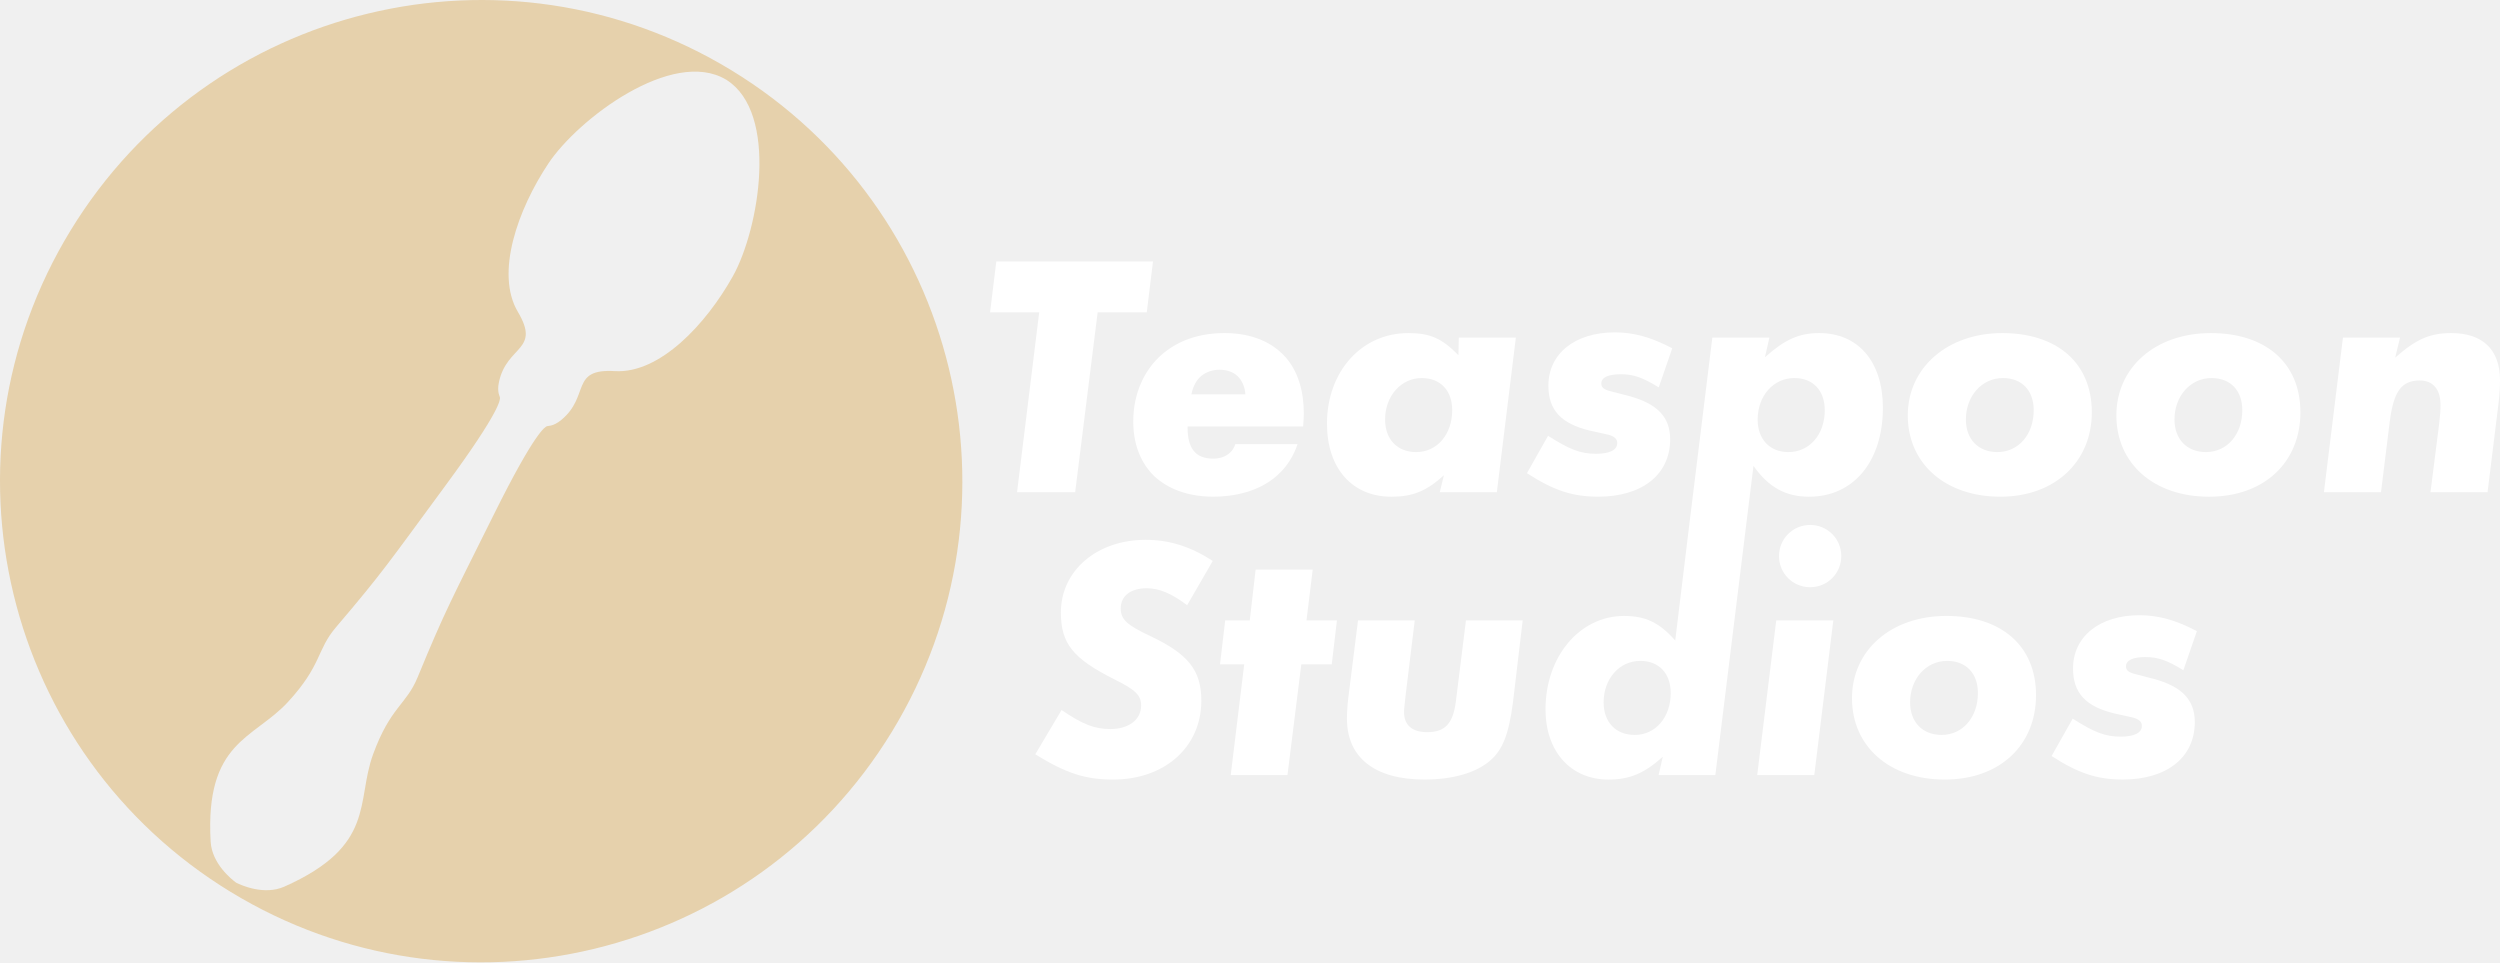
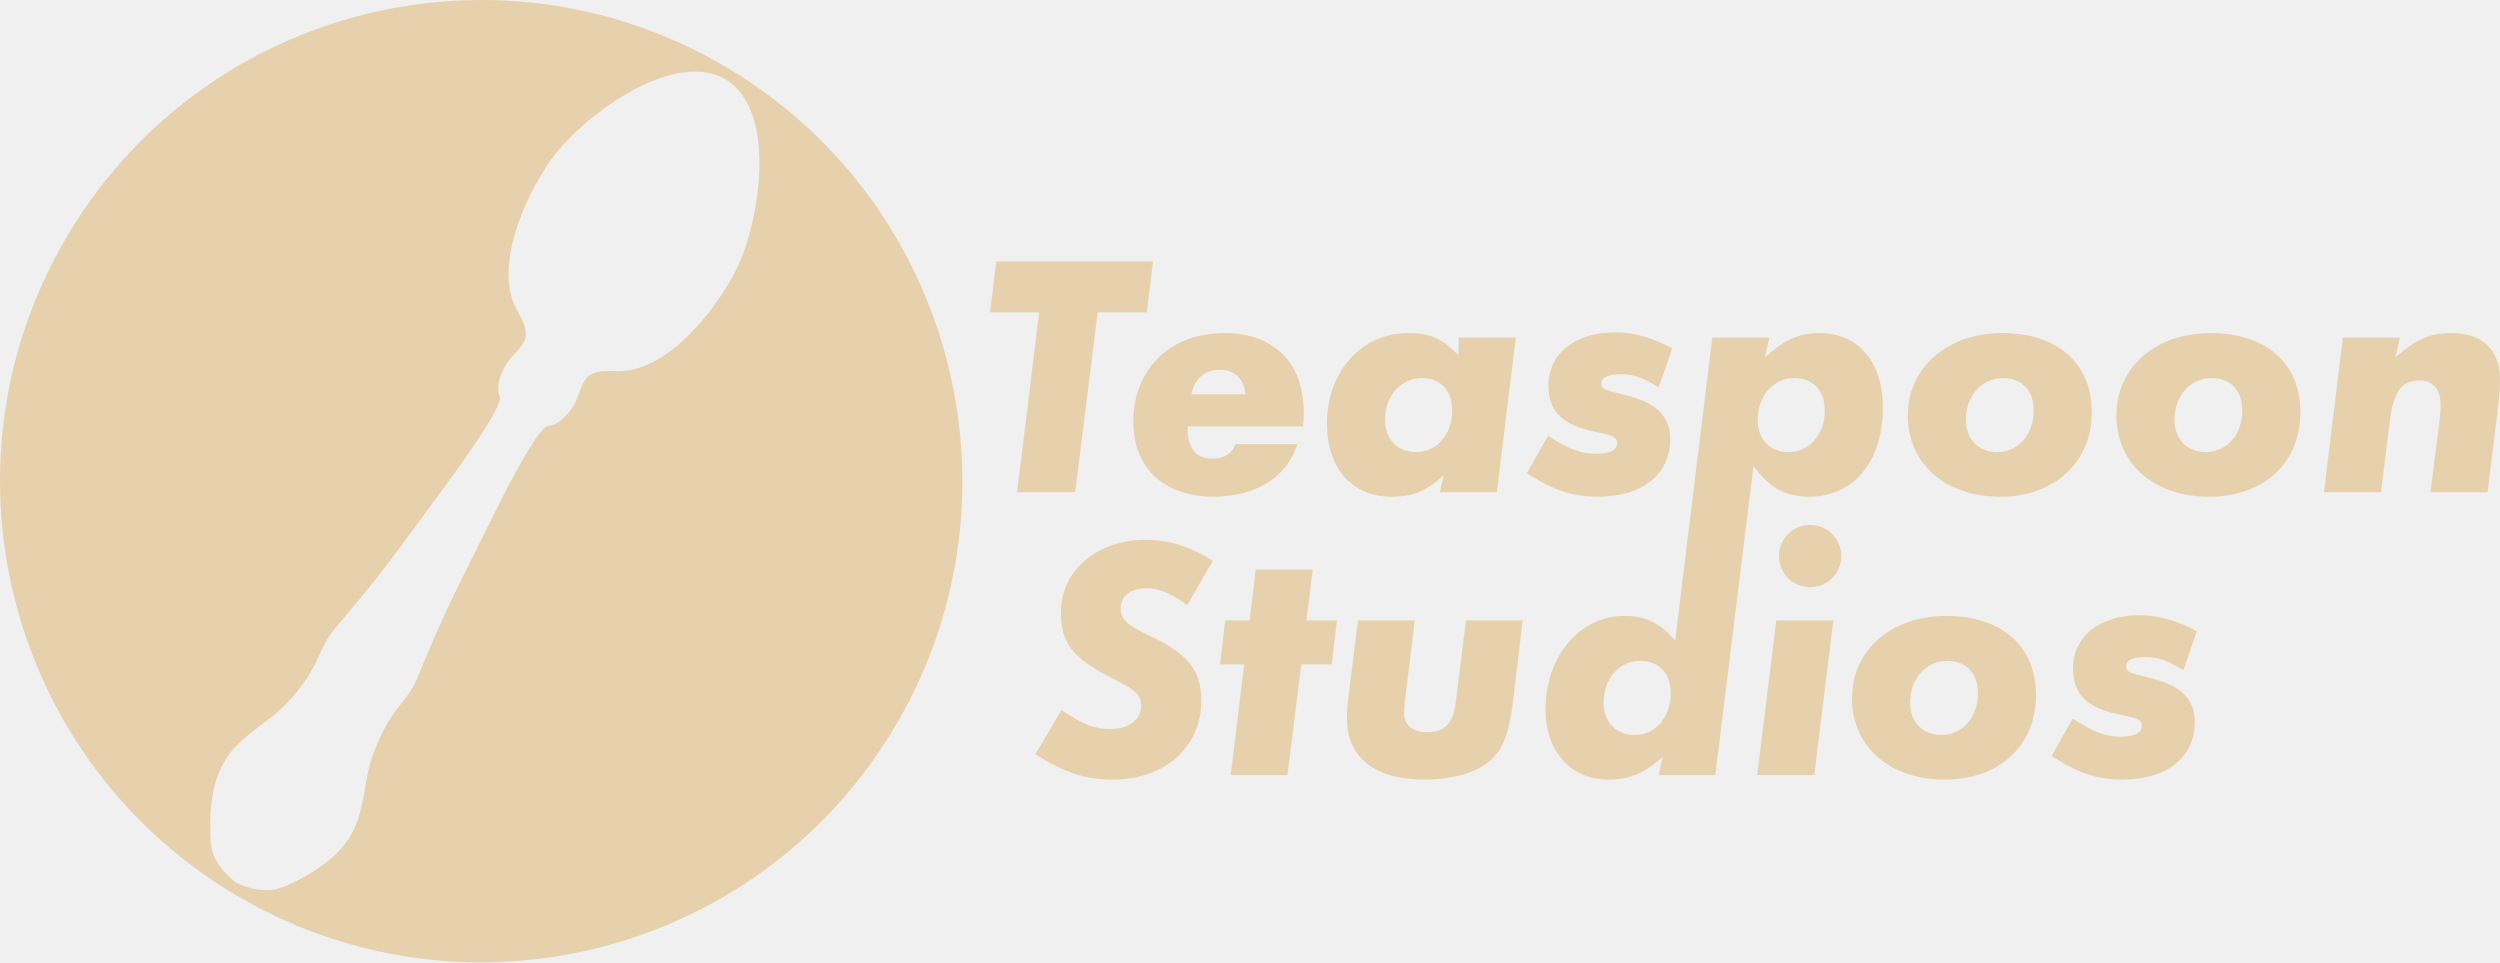
<svg xmlns="http://www.w3.org/2000/svg" id="Layer_2" data-name="Layer 2" viewBox="0 0 1858 715.22">
  <defs>
    <style>
      .col-main {
-         fill: white;
+         fill: rgb(230, 209, 172);
      }

      .col-sub {
        fill: rgb(230, 209, 172);
      }
    </style>
  </defs>
  <g id="Layer_4" data-name="Layer 4">
    <g>
      <g>
        <polygon class="col-main" points="799.06 365.81 815.78 232.12 852.28 232.12 856.91 194.33 740.45 194.33 735.82 232.12 772.33 232.12 755.87 365.81 799.06 365.81" />
        <path class="col-main" d="M964.37,330.07h-46.28c-.77,2.57-2.31,5.4-5.66,7.71s-7.2,3.09-10.8,3.09c-6.94,0-11.06-2.31-13.11-4.37-5.91-5.4-5.91-15.43-5.91-19.54h85.87c.26-3.09.51-6.43.51-9.77,0-14.91-3.6-31.88-15.43-43.71-8.23-8.23-21.85-15.94-43.45-15.94-23.4,0-39.08,8.48-49.11,18.25-9.77,9.51-18.77,25.45-18.77,47.56,0,20.57,8.23,33.42,15.68,40.62,6.43,5.91,19.8,15.17,43.96,15.17,13.63,0,35.22-3.09,49.88-18.25,5.14-5.14,9.77-12.34,12.6-20.82ZM891.62,280.45c3.34-3.34,8.74-5.66,14.65-5.66s10.28,1.8,13.37,4.63c3.34,3.08,5.66,8.23,5.91,13.63h-40.11c.77-4.11,2.83-9.26,6.17-12.6Z" />
        <path class="col-main" d="M1073.12,353.21l-3.09,12.6h42.42l14.14-114.92h-42.42l-.26,13.11c-12.34-12.6-21.08-16.45-37.28-16.45-34.71,0-60.42,28.54-60.42,67.36,0,33.16,18.77,54.25,47.82,54.25,15.94,0,25.97-4.11,39.08-15.94ZM1056.66,280.97c13.88,0,22.62,9.26,22.62,23.91,0,18-11.31,31.11-26.74,31.11-14.14,0-23.14-9.51-23.14-24.17,0-17.48,11.83-30.85,27.25-30.85Z" />
        <path class="col-main" d="M1241.26,326.47c0-16.45-9.51-26.48-30.59-32.14l-13.88-3.6c-4.89-1.28-6.69-2.83-6.69-5.66,0-4.63,5.14-6.94,14.66-6.94,9,0,15.94,2.31,28.02,9.77l10.03-29.05c-15.68-8.23-28.54-11.83-42.68-11.83-29.82,0-49.36,15.94-49.36,39.59,0,18,9.26,28.28,30.85,33.42l13.88,3.09c4.37,1.28,6.43,3.08,6.43,6.17,0,5.14-5.66,7.97-15.68,7.97-11.57,0-19.54-3.08-35.74-13.37l-15.68,27.77c19.8,12.85,33.94,17.48,52.96,17.48,32.65,0,53.48-16.45,53.48-42.68Z" />
        <path class="col-main" d="M1344.6,369.15c32.91,0,54.76-26.22,54.76-66.07,0-34.19-18.25-55.53-47.31-55.53-14.91,0-25.45,4.63-40.36,18l3.34-14.65h-42.42l-16.97,137.71h0l-10.61,87.41c-11.83-13.37-22.11-18.25-38.05-18.25-32.91,0-58.36,30.08-58.36,69.42,0,31.37,18.77,52.19,46.79,52.19,15.68,0,26.74-4.63,40.36-16.97l-3.09,13.63h42.16l23.11-187.43h0l5.24-42.33c11.31,15.94,23.91,22.88,41.39,22.88ZM1333.55,280.97c13.88,0,22.62,9.26,22.62,23.91,0,18-11.31,31.11-27,31.11-13.88,0-22.88-9.51-22.88-24.17,0-17.48,11.57-30.85,27.25-30.85ZM1214.95,546.2c-14.14,0-23.14-9.51-23.14-24.17,0-17.48,11.57-30.85,27.25-30.85,13.88,0,22.62,9.25,22.62,23.91,0,18-11.31,31.11-26.74,31.11Z" />
        <path class="col-main" d="M1486.77,369.15c40.11,0,67.87-25.71,67.87-62.73s-26.22-58.88-66.59-58.88-70.19,25.45-70.19,61.19,27.77,60.42,68.9,60.42ZM1488.57,280.97c14.14,0,22.88,9.26,22.88,23.91,0,18-11.31,31.11-27,31.11-14.14,0-23.4-9.51-23.4-24.17,0-17.48,11.83-30.85,27.51-30.85Z" />
        <path class="col-main" d="M1643.08,247.55c-41.14,0-70.19,25.45-70.19,61.19s27.77,60.42,68.9,60.42,67.87-25.71,67.87-62.73-26.22-58.88-66.59-58.88ZM1639.48,335.99c-14.14,0-23.4-9.51-23.4-24.17,0-17.48,11.83-30.85,27.51-30.85,14.14,0,22.88,9.26,22.88,23.91,0,18-11.31,31.11-27,31.11Z" />
        <path class="col-main" d="M1821.75,247.55c-15.68,0-25.97,4.37-41.65,18.25l3.6-14.91h-42.42l-14.14,114.92h42.42l6.43-51.93c2.83-22.88,8.74-31.11,22.37-31.11,9.77,0,15.43,6.43,15.43,18.25,0,4.11-.26,7.46-1.03,14.14l-6.43,50.65h42.42l7.97-64.53c1.03-7.97,1.28-13.88,1.28-18.77,0-22.62-12.86-34.97-36.25-34.97Z" />
        <path class="col-main" d="M852.21,437.19c9.26,0,18.51,3.86,30.08,12.6l19.03-32.91c-16.71-10.8-32.39-15.68-49.88-15.68-36.25,0-62.99,22.88-62.99,53.99,0,23.14,9,34.2,39.59,49.62,16.2,7.97,20.05,12.08,20.05,19.54,0,10.54-9.26,17.48-22.88,17.48-11.83,0-20.82-3.6-36.25-14.14l-19.54,32.91c22.88,14.14,37.28,18.77,57.85,18.77,38.31,0,65.56-24.17,65.56-58.62,0-22.62-9.77-34.71-38.05-48.08-17.48-8.23-21.85-12.34-21.85-20.57,0-9.25,7.46-14.91,19.28-14.91Z" />
        <polygon class="col-main" points="975.61 423.31 933.19 423.31 928.82 461.1 910.56 461.1 906.71 493.75 924.7 493.75 914.68 576.02 956.84 576.02 967.13 493.75 989.75 493.75 993.61 461.1 970.98 461.1 975.61 423.31" />
        <path class="col-main" d="M1082.04,521c-2.06,16.71-7.97,23.14-21.34,23.14-11.06,0-17.23-5.14-17.23-14.91,0-2.06.51-6.43,1.29-13.37l6.68-54.76h-42.16l-7.2,57.33c-.77,6.43-1.03,11.57-1.03,15.68,0,29.05,20.82,45.25,57.59,45.25,20.82,0,38.05-4.88,48.59-13.88,9.51-7.97,14.14-19.8,17.23-43.71l7.2-60.68h-42.16l-7.46,59.9Z" />
        <path class="col-main" d="M1345.3,390.14c-12.86,0-23.14,10.28-23.14,23.14s10.28,23.14,23.14,23.14,23.14-10.28,23.14-23.14-10.28-23.14-23.14-23.14Z" />
        <polygon class="col-main" points="1305.96 576.02 1348.38 576.02 1362.52 461.1 1320.1 461.1 1305.96 576.02" />
        <path class="col-main" d="M1446.59,457.76c-41.14,0-70.19,25.45-70.19,61.19s27.77,60.42,68.9,60.42,67.87-25.71,67.87-62.73-26.22-58.88-66.59-58.88ZM1442.99,546.2c-14.14,0-23.4-9.51-23.4-24.17,0-17.48,11.83-30.85,27.51-30.85,14.14,0,22.88,9.25,22.88,23.91,0,18-11.31,31.11-27,31.11Z" />
        <path class="col-main" d="M1594.67,488.35c9,0,15.94,2.31,28.02,9.77l10.03-29.05c-15.68-8.23-28.54-11.83-42.68-11.83-29.82,0-49.36,15.94-49.36,39.59,0,18,9.25,28.28,30.85,33.42l13.88,3.08c4.37,1.28,6.43,3.08,6.43,6.17,0,5.14-5.66,7.97-15.68,7.97-11.57,0-19.54-3.08-35.74-13.37l-15.68,27.77c19.8,12.86,33.94,17.48,52.96,17.48,32.65,0,53.48-16.45,53.48-42.68,0-16.45-9.51-26.48-30.59-32.14l-13.88-3.6c-4.89-1.28-6.69-2.83-6.69-5.66,0-4.63,5.14-6.94,14.66-6.94Z" />
      </g>
      <path class="col-sub" d="M543.85,52.39C375.28-50.47,155.24,2.8,52.39,171.37-50.47,339.94,2.8,559.98,171.37,662.84c168.57,102.86,388.61,49.59,491.47-118.98,102.86-168.57,49.59-388.61-118.99-491.47ZM417.22,312.05c-6.4,5.3-10.22,4.21-11.07,4.87-.86.66-7.79,2.3-39.36,65.92-31.58,63.62-35.59,69.94-56.4,120.5-8.44,20.51-20.21,22-33.08,57.18-12.86,35.17,2.38,68.06-66.03,98.44-15.1,6.71-32.4-1.27-35.5-2.82l-.02.03s-.08-.06-.23-.16c-.16-.08-.24-.13-.24-.13l.02-.03c-2.8-2.05-17.8-13.79-18.75-30.28-4.27-74.73,31.95-76.22,57.34-103.74,25.39-27.53,21.34-38.68,35.72-55.57,35.44-41.63,39.23-48.09,81.36-105.27,42.13-57.18,40.42-64.09,40.61-65.16.2-1.06-2.52-3.95-.73-12.07,6-27.26,31.14-23.1,14.04-51.95-17.1-28.85.18-76.46,22.56-110.16,22.29-33.57,92.32-86.02,131.98-62.57l.02-.03c.08.05.15.11.23.16.08.05.16.08.24.13l-.02.03c38.99,24.55,24.38,110.81,4.72,145.99-19.74,35.32-54.17,72.46-87.65,70.45-33.48-2.01-18.28,18.45-39.78,36.25Z" />
    </g>
  </g>
</svg>
